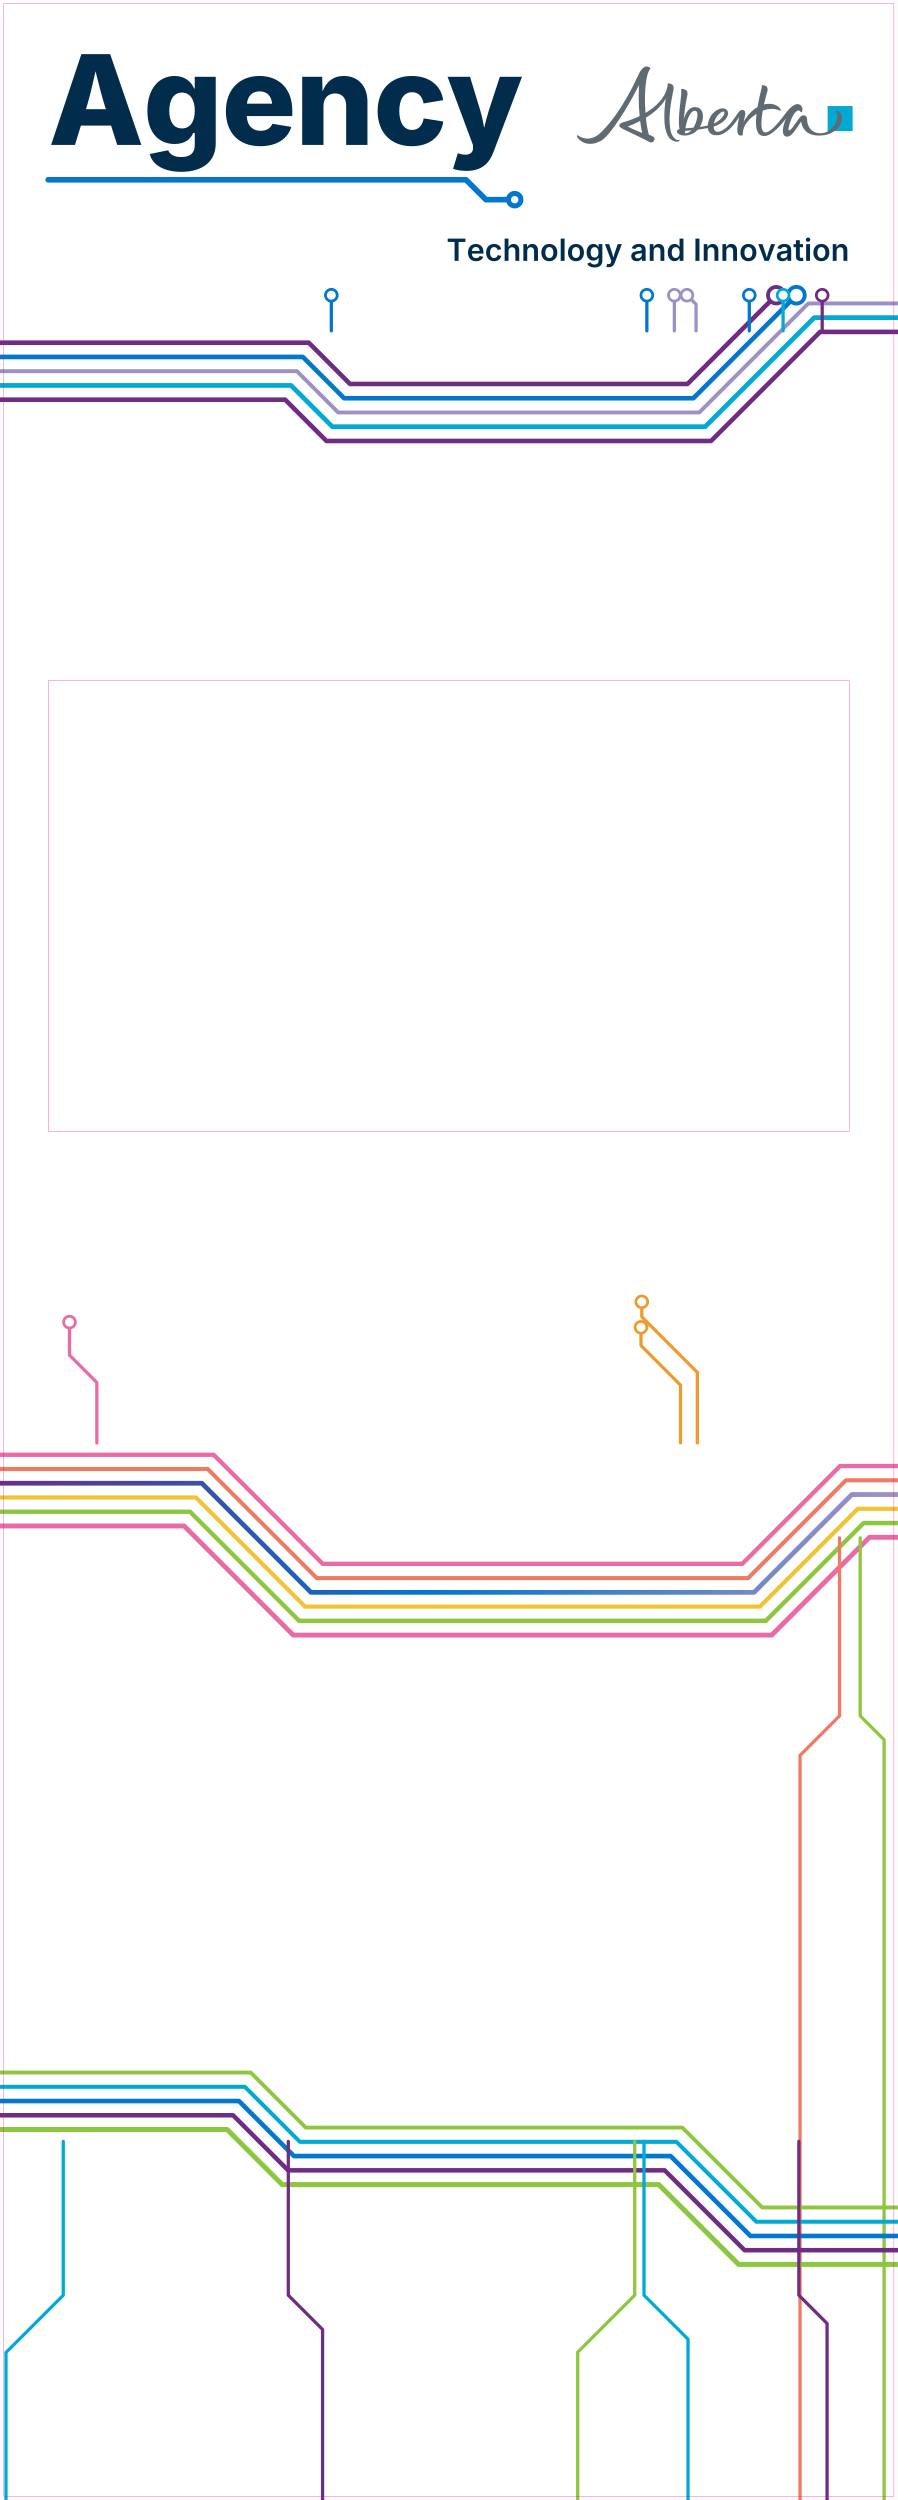
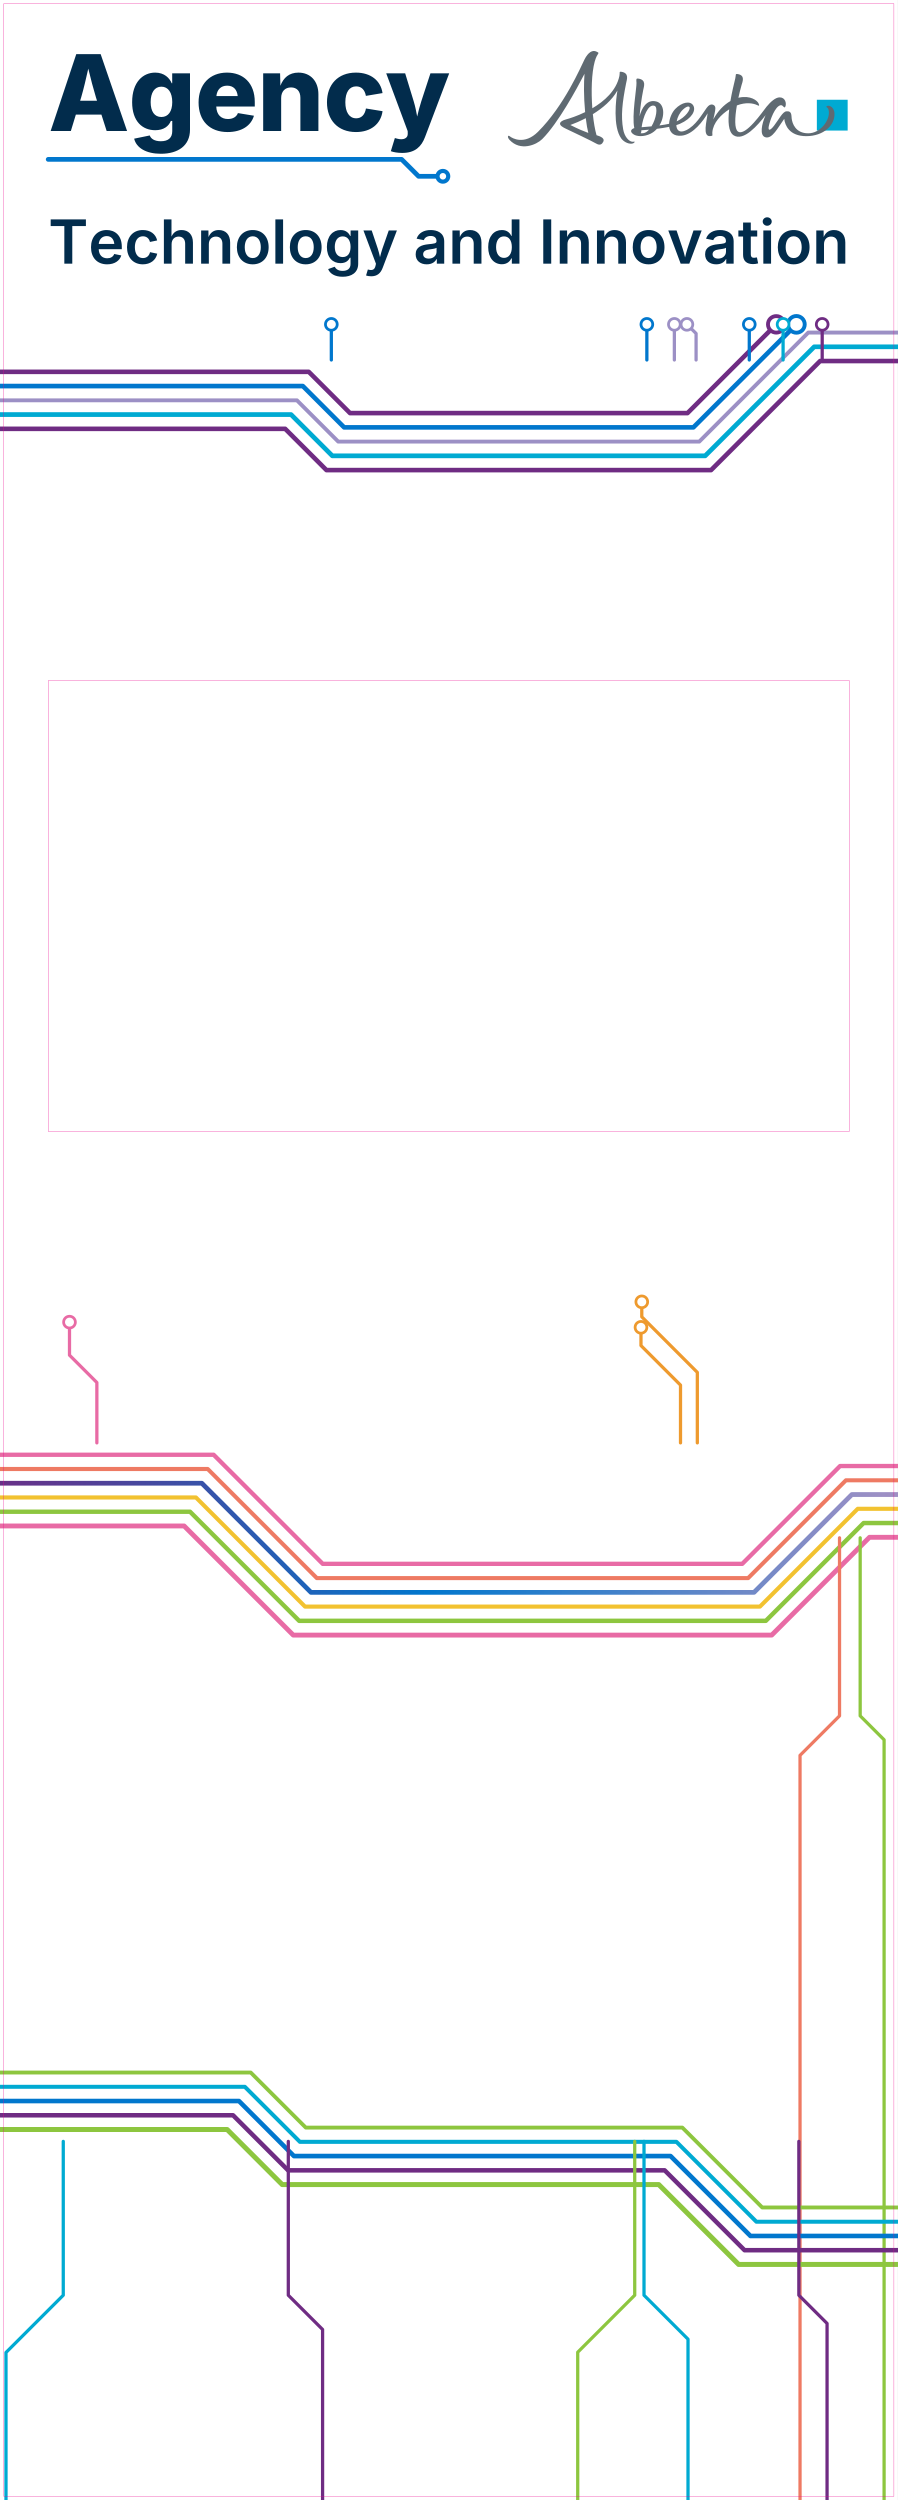
<svg xmlns="http://www.w3.org/2000/svg" width="30.25in" height="84.25in" viewBox="-0.125 -0.125 30.25 84.25">
  <g id="Ground">
    <rect x="-0.125" y="-0.125" width="30.25" height="84.25" fill="#FFFFFF" />
  </g>
  <g id="Art">
    <defs>
      <linearGradient id="gfront-0" gradientUnits="userSpaceOnUse" x1="-1" y1="0" x2="121" y2="0">
        <stop offset="0" stop-color="#6F2C83" />
        <stop offset="0.125" stop-color="#0177CD" />
        <stop offset="0.25" stop-color="#9C90C5" />
        <stop offset="0.375" stop-color="#E86BA5" />
        <stop offset="0.5" stop-color="#EE7A63" />
        <stop offset="0.625" stop-color="#EE9A2E" />
        <stop offset="0.75" stop-color="#F2C230" />
        <stop offset="0.875" stop-color="#8DC63F" />
        <stop offset="1" stop-color="#00AAD2" />
      </linearGradient>
    </defs>
-     <path d="M-1 11.424 L10.28 11.424 L11.671 12.815 L23.043 12.815 L26.034 9.824" stroke="#6F2C83" stroke-width="0.154" stroke-linecap="round" stroke-linejoin="round" fill="none" />
-     <circle cx="26.034" cy="9.824" r="0.278" fill="#FFFFFF" stroke="#6F2C83" stroke-width="0.131" />
-     <path d="M41.611 9.824 L44.567 12.78 L59.911 12.78 L61.584 11.107 L74.88 11.107 L76.683 12.91 L94.709 12.91 L96.15 14.351 L112.845 14.351 L115.458 11.737 L121.5 11.737" stroke="#6F2C83" stroke-width="0.154" stroke-linecap="round" stroke-linejoin="round" fill="none" />
-     <path d="M-1 11.904 L10.081 11.904 L11.472 13.295 L23.242 13.295 L26.713 9.824" stroke="#0177CD" stroke-width="0.156" stroke-linecap="round" stroke-linejoin="round" fill="none" />
-     <circle cx="26.713" cy="9.824" r="0.281" fill="#FFFFFF" stroke="#0177CD" stroke-width="0.132" />
-     <path d="M40.933 9.824 L44.368 13.26 L60.109 13.26 L61.782 11.587 L74.681 11.587 L76.485 13.39 L94.51 13.39 L95.951 14.831 L113.043 14.831 L115.657 12.217 L121.5 12.217" stroke="#0177CD" stroke-width="0.156" stroke-linecap="round" stroke-linejoin="round" fill="none" />
-     <path d="M-1 12.384 L9.882 12.384 L11.273 13.775 L23.44 13.775 L27.115 10.1 L40.53 10.1 L44.17 13.74 L60.308 13.74 L61.981 12.067 L74.483 12.067 L76.286 13.87 L94.311 13.87 L95.752 15.311 L113.242 15.311 L115.855 12.697 L121.5 12.697" stroke="#9C90C5" stroke-width="0.132" stroke-linecap="round" stroke-linejoin="round" fill="none" />
-     <path d="M-1 12.864 L9.684 12.864 L11.075 14.255 L23.639 14.255 L27.314 10.58 L40.331 10.58 L43.971 14.22 L60.507 14.22 L62.18 12.547 L74.284 12.547 L76.087 14.35 L94.113 14.35 L95.553 15.791 L113.441 15.791 L116.054 13.177 L121.5 13.177" stroke="#00AAD2" stroke-width="0.159" stroke-linecap="round" stroke-linejoin="round" fill="none" />
-     <path d="M-1 13.344 L9.485 13.344 L10.876 14.735 L23.838 14.735 L27.513 11.06 L40.133 11.06 L43.772 14.7 L60.706 14.7 L62.378 13.027 L74.085 13.027 L75.889 14.83 L93.914 14.83 L95.355 16.271 L113.639 16.271 L116.253 13.657 L121.5 13.657" stroke="#6F2C83" stroke-width="0.155" stroke-linecap="round" stroke-linejoin="round" fill="none" />
-     <path d="M21.674 11.024 L21.674 9.824" stroke="#0177CD" stroke-width="0.11" stroke-linecap="round" stroke-linejoin="round" fill="none" />
-     <circle cx="21.674" cy="9.824" r="0.198" fill="#FFFFFF" stroke="#0177CD" stroke-width="0.094" />
-     <path d="M22.601 11.024 L22.601 9.824" stroke="#9C90C5" stroke-width="0.11" stroke-linecap="round" stroke-linejoin="round" fill="none" />
-     <circle cx="22.601" cy="9.824" r="0.198" fill="#FFFFFF" stroke="#9C90C5" stroke-width="0.094" />
-     <path d="M85.328 13.744 L85.328 19.744 L87.194 21.609 L87.194 85" stroke="#00AAD2" stroke-width="0.11" stroke-linecap="round" stroke-linejoin="round" fill="none" />
-     <path d="M37.432 11.024 L37.432 10.027 L37.636 9.824" stroke="#6F2C83" stroke-width="0.11" stroke-linecap="round" stroke-linejoin="round" fill="none" />
-     <path d="M106.607 13.744 L106.607 19.744 L105.135 21.215 L105.135 85" stroke="#0177CD" stroke-width="0.11" stroke-linecap="round" stroke-linejoin="round" fill="none" />
-     <path d="M109.963 11.024 L109.963 9.824" stroke="#9C90C5" stroke-width="0.11" stroke-linecap="round" stroke-linejoin="round" fill="none" />
-     <path d="M26.265 11.024 L26.265 9.824" stroke="#00AAD2" stroke-width="0.11" stroke-linecap="round" stroke-linejoin="round" fill="none" />
-     <circle cx="26.265" cy="9.824" r="0.198" fill="#FFFFFF" stroke="#00AAD2" stroke-width="0.094" />
-     <path d="M27.583 11.024 L27.583 9.824" stroke="#6F2C83" stroke-width="0.11" stroke-linecap="round" stroke-linejoin="round" fill="none" />
-     <circle cx="27.583" cy="9.824" r="0.198" fill="#FFFFFF" stroke="#6F2C83" stroke-width="0.094" />
-     <path d="M11.041 11.024 L11.041 9.824" stroke="#0177CD" stroke-width="0.11" stroke-linecap="round" stroke-linejoin="round" fill="none" />
-     <circle cx="11.041" cy="9.824" r="0.198" fill="#FFFFFF" stroke="#0177CD" stroke-width="0.094" />
-     <path d="M23.333 11.024 L23.333 10.132 L23.024 9.824" stroke="#9C90C5" stroke-width="0.11" stroke-linecap="round" stroke-linejoin="round" fill="none" />
-     <circle cx="23.024" cy="9.824" r="0.198" fill="#FFFFFF" stroke="#9C90C5" stroke-width="0.094" />
-     <path d="M116.186 13.744 L116.186 19.744 L117.019 20.577 L117.019 85" stroke="#00AAD2" stroke-width="0.11" stroke-linecap="round" stroke-linejoin="round" fill="none" />
-     <path d="M94.54 11.024 L94.54 9.824" stroke="#6F2C83" stroke-width="0.11" stroke-linecap="round" stroke-linejoin="round" fill="none" />
-     <path d="M25.126 11.024 L25.126 9.824" stroke="#0177CD" stroke-width="0.11" stroke-linecap="round" stroke-linejoin="round" fill="none" />
-     <circle cx="25.126" cy="9.824" r="0.198" fill="#FFFFFF" stroke="#0177CD" stroke-width="0.094" />
+     <path d="M-1 12.406 L10.28 12.406 L11.671 13.797 L23.043 13.797 L26.034 10.806" stroke="#6F2C83" stroke-width="0.154" stroke-linecap="round" stroke-linejoin="round" fill="none" />
+     <circle cx="26.034" cy="10.806" r="0.278" fill="#FFFFFF" stroke="#6F2C83" stroke-width="0.131" />
+     <path d="M41.611 10.806 L44.567 13.761 L59.911 13.761 L61.584 12.088 L74.88 12.088 L76.683 13.892 L94.709 13.892 L96.15 15.333 L112.845 15.333 L115.458 12.719 L121.5 12.719" stroke="#6F2C83" stroke-width="0.154" stroke-linecap="round" stroke-linejoin="round" fill="none" />
+     <path d="M-1 12.886 L10.081 12.886 L11.472 14.277 L23.242 14.277 L26.713 10.806" stroke="#0177CD" stroke-width="0.156" stroke-linecap="round" stroke-linejoin="round" fill="none" />
+     <circle cx="26.713" cy="10.806" r="0.281" fill="#FFFFFF" stroke="#0177CD" stroke-width="0.132" />
+     <path d="M40.933 10.806 L44.368 14.241 L60.109 14.241 L61.782 12.568 L74.681 12.568 L76.485 14.372 L94.51 14.372 L95.951 15.813 L113.043 15.813 L115.657 13.199 L121.5 13.199" stroke="#0177CD" stroke-width="0.156" stroke-linecap="round" stroke-linejoin="round" fill="none" />
+     <path d="M-1 13.366 L9.882 13.366 L11.273 14.757 L23.44 14.757 L27.115 11.082 L40.53 11.082 L44.17 14.721 L60.308 14.721 L61.981 13.048 L74.483 13.048 L76.286 14.852 L94.311 14.852 L95.752 16.293 L113.242 16.293 L115.855 13.679 L121.5 13.679" stroke="#9C90C5" stroke-width="0.132" stroke-linecap="round" stroke-linejoin="round" fill="none" />
+     <path d="M-1 13.846 L9.684 13.846 L11.075 15.237 L23.639 15.237 L27.314 11.562 L40.331 11.562 L43.971 15.201 L60.507 15.201 L62.18 13.528 L74.284 13.528 L76.087 15.332 L94.113 15.332 L95.553 16.773 L113.441 16.773 L116.054 14.159 L121.5 14.159" stroke="#00AAD2" stroke-width="0.159" stroke-linecap="round" stroke-linejoin="round" fill="none" />
+     <path d="M-1 14.326 L9.485 14.326 L10.876 15.717 L23.838 15.717 L27.513 12.042 L40.133 12.042 L43.772 15.681 L60.706 15.681 L62.378 14.008 L74.085 14.008 L75.889 15.812 L93.914 15.812 L95.355 17.253 L113.639 17.253 L116.253 14.639 L121.5 14.639" stroke="#6F2C83" stroke-width="0.155" stroke-linecap="round" stroke-linejoin="round" fill="none" />
+     <path d="M21.674 12.006 L21.674 10.806" stroke="#0177CD" stroke-width="0.11" stroke-linecap="round" stroke-linejoin="round" fill="none" />
+     <circle cx="21.674" cy="10.806" r="0.198" fill="#FFFFFF" stroke="#0177CD" stroke-width="0.094" />
+     <path d="M22.601 12.006 L22.601 10.806" stroke="#9C90C5" stroke-width="0.11" stroke-linecap="round" stroke-linejoin="round" fill="none" />
+     <circle cx="22.601" cy="10.806" r="0.198" fill="#FFFFFF" stroke="#9C90C5" stroke-width="0.094" />
+     <path d="M85.328 14.726 L85.328 20.726 L87.194 22.591 L87.194 85" stroke="#00AAD2" stroke-width="0.11" stroke-linecap="round" stroke-linejoin="round" fill="none" />
+     <path d="M37.432 12.006 L37.432 11.009 L37.636 10.806" stroke="#6F2C83" stroke-width="0.11" stroke-linecap="round" stroke-linejoin="round" fill="none" />
+     <path d="M106.607 14.726 L106.607 20.726 L105.135 22.197 L105.135 85" stroke="#0177CD" stroke-width="0.11" stroke-linecap="round" stroke-linejoin="round" fill="none" />
+     <path d="M109.963 12.006 L109.963 10.806" stroke="#9C90C5" stroke-width="0.11" stroke-linecap="round" stroke-linejoin="round" fill="none" />
+     <path d="M26.265 12.006 L26.265 10.806" stroke="#00AAD2" stroke-width="0.11" stroke-linecap="round" stroke-linejoin="round" fill="none" />
+     <circle cx="26.265" cy="10.806" r="0.198" fill="#FFFFFF" stroke="#00AAD2" stroke-width="0.094" />
+     <path d="M27.583 12.006 L27.583 10.806" stroke="#6F2C83" stroke-width="0.11" stroke-linecap="round" stroke-linejoin="round" fill="none" />
+     <circle cx="27.583" cy="10.806" r="0.198" fill="#FFFFFF" stroke="#6F2C83" stroke-width="0.094" />
+     <path d="M11.041 12.006 L11.041 10.806" stroke="#0177CD" stroke-width="0.11" stroke-linecap="round" stroke-linejoin="round" fill="none" />
+     <circle cx="11.041" cy="10.806" r="0.198" fill="#FFFFFF" stroke="#0177CD" stroke-width="0.094" />
+     <path d="M23.333 12.006 L23.333 11.114 L23.024 10.806" stroke="#9C90C5" stroke-width="0.11" stroke-linecap="round" stroke-linejoin="round" fill="none" />
+     <circle cx="23.024" cy="10.806" r="0.198" fill="#FFFFFF" stroke="#9C90C5" stroke-width="0.094" />
+     <path d="M116.186 14.726 L116.186 20.726 L117.019 21.559 L117.019 85" stroke="#00AAD2" stroke-width="0.11" stroke-linecap="round" stroke-linejoin="round" fill="none" />
+     <path d="M94.54 12.006 L94.54 10.806" stroke="#6F2C83" stroke-width="0.11" stroke-linecap="round" stroke-linejoin="round" fill="none" />
+     <path d="M25.126 12.006 L25.126 10.806" stroke="#0177CD" stroke-width="0.11" stroke-linecap="round" stroke-linejoin="round" fill="none" />
+     <circle cx="25.126" cy="10.806" r="0.198" fill="#FFFFFF" stroke="#0177CD" stroke-width="0.094" />
    <path d="M-1 48.9 L7.074 48.9 L10.751 52.577 L24.888 52.577 L28.184 49.281 L38.622 49.281 L41.083 51.741 L59.201 51.741 L60.873 50.069 L71.744 50.069 L73.596 51.922 L87.433 51.922 L90.077 49.277 L104.525 49.277 L107.353 52.105 L121.5 52.105" stroke="#E86BA5" stroke-width="0.146" stroke-linecap="round" stroke-linejoin="round" fill="none" />
    <path d="M-1 49.38 L6.875 49.38 L10.552 53.057 L25.087 53.057 L28.383 49.761 L38.424 49.761 L40.884 52.221 L59.4 52.221 L61.072 50.549 L71.545 50.549 L73.397 52.402 L87.632 52.402 L90.276 49.757 L104.327 49.757 L107.154 52.585 L121.5 52.585" stroke="#EE7A63" stroke-width="0.138" stroke-linecap="round" stroke-linejoin="round" fill="none" />
    <path d="M-1 49.86 L6.676 49.86 L10.353 53.537 L25.286 53.537 L28.582 50.241 L38.225 50.241 L40.685 52.701 L59.599 52.701 L61.271 51.029 L71.346 51.029 L73.199 52.882 L87.83 52.882 L90.475 50.237 L104.128 50.237 L106.956 53.065 L121.5 53.065" stroke="url(#gfront-0)" stroke-width="0.16" stroke-linecap="round" stroke-linejoin="round" fill="none" />
    <path d="M-1 50.34 L6.478 50.34 L10.154 54.017 L25.485 54.017 L28.781 50.721 L38.026 50.721 L40.486 53.181 L59.798 53.181 L61.47 51.509 L71.147 51.509 L73 53.362 L88.029 53.362 L90.673 50.717 L103.929 50.717 L106.757 53.545 L121.5 53.545" stroke="#F2C230" stroke-width="0.139" stroke-linecap="round" stroke-linejoin="round" fill="none" />
    <path d="M-1 50.82 L6.279 50.82 L9.956 54.497 L25.683 54.497 L28.979 51.201 L37.827 51.201 L40.288 53.661 L59.996 53.661 L61.668 51.989 L70.949 51.989 L72.801 53.842 L88.228 53.842 L90.872 51.197 L103.73 51.197 L106.558 54.025 L121.5 54.025" stroke="#8DC63F" stroke-width="0.149" stroke-linecap="round" stroke-linejoin="round" fill="none" />
    <path d="M-1 51.3 L6.08 51.3 L9.757 54.977 L25.882 54.977 L29.178 51.681 L37.629 51.681 L40.089 54.141 L60.195 54.141 L61.867 52.469 L70.75 52.469 L72.602 54.322 L88.427 54.322 L91.071 51.677 L103.532 51.677 L106.359 54.505 L121.5 54.505" stroke="#E86BA5" stroke-width="0.164" stroke-linecap="round" stroke-linejoin="round" fill="none" />
    <path d="M56.071 51.7 L56.071 57.7 L57.814 59.443 L57.814 85" stroke="#EE7A63" stroke-width="0.11" stroke-linecap="round" stroke-linejoin="round" fill="none" />
    <path d="M115.25 48.5 L115.25 46.52 L116.753 45.016 L116.753 44.54" stroke="#EE9A2E" stroke-width="0.11" stroke-linecap="round" stroke-linejoin="round" fill="none" />
    <path d="M72.998 48.5 L72.998 47.212 L74.541 45.67 L74.541 45.924" stroke="#F2C230" stroke-width="0.11" stroke-linecap="round" stroke-linejoin="round" fill="none" />
    <path d="M28.863 51.7 L28.863 57.7 L29.669 58.506 L29.669 85" stroke="#8DC63F" stroke-width="0.11" stroke-linecap="round" stroke-linejoin="round" fill="none" />
    <path d="M94.871 48.5 L94.871 46.458 L95.841 45.487 L95.841 44.416" stroke="#E86BA5" stroke-width="0.11" stroke-linecap="round" stroke-linejoin="round" fill="none" />
    <path d="M66.455 48.5 L66.455 46.254 L67.467 45.241 L67.467 44.008" stroke="#EE7A63" stroke-width="0.11" stroke-linecap="round" stroke-linejoin="round" fill="none" />
    <path d="M23.375 48.5 L23.375 46.124 L21.503 44.252 L21.503 43.747" stroke="#EE9A2E" stroke-width="0.11" stroke-linecap="round" stroke-linejoin="round" fill="none" />
    <circle cx="21.503" cy="43.747" r="0.198" fill="#FFFFFF" stroke="#EE9A2E" stroke-width="0.094" />
    <path d="M75.524 48.5 L75.524 46.051 L77.427 44.147 L77.427 43.602" stroke="#F2C230" stroke-width="0.11" stroke-linecap="round" stroke-linejoin="round" fill="none" />
    <path d="M31.999 48.5 L31.999 46.71 L33.021 45.688 L33.021 44.92" stroke="#8DC63F" stroke-width="0.11" stroke-linecap="round" stroke-linejoin="round" fill="none" />
    <path d="M3.139 48.5 L3.139 46.466 L2.217 45.544 L2.217 44.431" stroke="#E86BA5" stroke-width="0.11" stroke-linecap="round" stroke-linejoin="round" fill="none" />
    <circle cx="2.217" cy="44.431" r="0.198" fill="#FFFFFF" stroke="#E86BA5" stroke-width="0.094" />
    <path d="M28.167 51.7 L28.167 57.7 L26.836 59.031 L26.836 85" stroke="#EE7A63" stroke-width="0.11" stroke-linecap="round" stroke-linejoin="round" fill="none" />
    <path d="M22.808 48.5 L22.808 46.553 L21.476 45.221 L21.476 44.606" stroke="#EE9A2E" stroke-width="0.11" stroke-linecap="round" stroke-linejoin="round" fill="none" />
    <circle cx="21.476" cy="44.606" r="0.198" fill="#FFFFFF" stroke="#EE9A2E" stroke-width="0.094" />
    <path d="M78.02 51.7 L78.02 57.7 L79.857 59.537 L79.857 85" stroke="#F2C230" stroke-width="0.11" stroke-linecap="round" stroke-linejoin="round" fill="none" />
    <path d="M-1 69.72 L8.325 69.72 L10.18 71.575 L22.87 71.575 L25.562 74.267 L37.869 74.267 L40.687 71.448 L48.626 71.448 L52.166 67.908 L64.856 67.908 L67.064 65.7 L74.965 65.7 L77.369 68.103 L90.188 68.103 L93.3 71.216 L105.284 71.216 L108.814 67.685 L121.5 67.685" stroke="#8DC63F" stroke-width="0.13" stroke-linecap="round" stroke-linejoin="round" fill="none" />
    <path d="M-1 70.2 L8.126 70.2 L9.981 72.055 L22.671 72.055 L25.364 74.747 L38.067 74.747 L40.886 71.928 L48.824 71.928 L52.365 68.388 L65.055 68.388 L67.263 66.18 L74.767 66.18 L77.17 68.583 L89.989 68.583 L93.101 71.696 L105.482 71.696 L109.013 68.165 L121.5 68.165" stroke="#00AAD2" stroke-width="0.136" stroke-linecap="round" stroke-linejoin="round" fill="none" />
    <path d="M-1 70.68 L7.928 70.68 L9.782 72.535 L22.473 72.535 L25.165 75.227 L38.266 75.227 L41.085 72.408 L49.023 72.408 L52.564 68.868 L65.254 68.868 L67.461 66.66 L74.568 66.66 L76.971 69.063 L89.79 69.063 L92.902 72.176 L105.681 72.176 L109.212 68.645 L121.5 68.645" stroke="#0177CD" stroke-width="0.156" stroke-linecap="round" stroke-linejoin="round" fill="none" />
    <path d="M-1 71.16 L7.729 71.16 L9.584 73.015 L22.274 73.015 L24.966 75.707 L38.465 75.707 L41.283 72.888 L49.222 72.888 L52.763 69.348 L65.452 69.348 L67.66 67.14 L74.369 67.14 L76.773 69.543 L89.591 69.543 L92.704 72.656 L105.88 72.656 L109.41 69.125 L121.5 69.125" stroke="#6F2C83" stroke-width="0.152" stroke-linecap="round" stroke-linejoin="round" fill="none" />
    <path d="M-1 71.64 L7.53 71.64 L9.385 73.495 L22.075 73.495 L24.767 76.187 L38.664 76.187 L41.482 73.368 L49.42 73.368 L52.961 69.828 L65.651 69.828 L67.859 67.62 L74.171 67.62 L76.574 70.023 L89.393 70.023 L92.505 73.136 L106.079 73.136 L109.609 69.605 L121.5 69.605" stroke="#8DC63F" stroke-width="0.169" stroke-linecap="round" stroke-linejoin="round" fill="none" />
    <path d="M2.007 72.04 L2.007 77.224 L0.077 79.154 L0.077 85" stroke="#00AAD2" stroke-width="0.11" stroke-linecap="round" stroke-linejoin="round" fill="none" />
    <path d="M52.084 72.04 L52.084 77.224 L53.701 78.84 L53.701 85" stroke="#0177CD" stroke-width="0.11" stroke-linecap="round" stroke-linejoin="round" fill="none" />
    <path d="M31.305 72.04 L31.305 77.224 L33.062 78.98 L33.062 85" stroke="#6F2C83" stroke-width="0.11" stroke-linecap="round" stroke-linejoin="round" fill="none" />
    <path d="M21.265 72.04 L21.265 77.224 L19.344 79.145 L19.344 85" stroke="#8DC63F" stroke-width="0.11" stroke-linecap="round" stroke-linejoin="round" fill="none" />
    <path d="M42.72 72.04 L42.72 77.224 L43.948 78.452 L43.948 85" stroke="#00AAD2" stroke-width="0.11" stroke-linecap="round" stroke-linejoin="round" fill="none" />
    <path d="M107.952 72.04 L107.952 77.224 L106.739 78.437 L106.739 85" stroke="#0177CD" stroke-width="0.11" stroke-linecap="round" stroke-linejoin="round" fill="none" />
    <path d="M26.796 72.04 L26.796 77.224 L27.747 78.175 L27.747 85" stroke="#6F2C83" stroke-width="0.11" stroke-linecap="round" stroke-linejoin="round" fill="none" />
    <path d="M58.094 72.04 L58.094 77.224 L56.824 78.494 L56.824 85" stroke="#8DC63F" stroke-width="0.11" stroke-linecap="round" stroke-linejoin="round" fill="none" />
    <path d="M64.247 72.04 L64.247 77.224 L65.414 78.391 L65.414 85" stroke="#00AAD2" stroke-width="0.11" stroke-linecap="round" stroke-linejoin="round" fill="none" />
    <path d="M70.615 72.04 L70.615 77.224 L69.378 78.461 L69.378 85" stroke="#0177CD" stroke-width="0.11" stroke-linecap="round" stroke-linejoin="round" fill="none" />
    <path d="M9.591 72.04 L9.591 77.224 L10.746 78.379 L10.746 85" stroke="#6F2C83" stroke-width="0.11" stroke-linecap="round" stroke-linejoin="round" fill="none" />
    <path d="M70.093 72.04 L70.093 77.224 L71.013 78.144 L71.013 85" stroke="#8DC63F" stroke-width="0.11" stroke-linecap="round" stroke-linejoin="round" fill="none" />
    <path d="M21.578 72.04 L21.578 77.224 L23.061 78.706 L23.061 85" stroke="#00AAD2" stroke-width="0.11" stroke-linecap="round" stroke-linejoin="round" fill="none" />
  </g>
  <g id="Brand">
-     <path fill="#022C4C" transform="translate(1.5 4.759)" d="M0.097 0H0.901L1.101 -0.651H2.119L2.326 0H3.139L2.088 -3.059H1.117ZM1.271 -1.205 1.312 -1.337C1.413 -1.684 1.503 -2.07 1.595 -2.482C1.694 -2.072 1.794 -1.686 1.901 -1.337L1.942 -1.205ZM4.487 0.907C5.173 0.907 5.645 0.583 5.645 -0.051V-2.296H4.937V-1.901H4.917C4.83 -2.109 4.623 -2.324 4.26 -2.324C3.777 -2.324 3.342 -1.951 3.342 -1.148C3.342 -0.374 3.759 -0.031 4.261 -0.031C4.602 -0.031 4.8 -0.193 4.884 -0.4H4.939V0.006C4.939 0.279 4.775 0.409 4.483 0.409C4.227 0.409 4.085 0.304 4.044 0.179L3.422 0.306C3.506 0.665 3.888 0.907 4.487 0.907ZM4.506 -0.556C4.231 -0.556 4.079 -0.78 4.079 -1.15C4.079 -1.519 4.231 -1.764 4.506 -1.764C4.781 -1.764 4.939 -1.526 4.939 -1.15C4.939 -0.778 4.781 -0.556 4.506 -0.556ZM7.145 0.043C7.702 0.043 8.078 -0.209 8.193 -0.608L7.554 -0.713C7.496 -0.558 7.351 -0.476 7.158 -0.476C6.887 -0.476 6.704 -0.641 6.692 -0.973H8.225V-1.154C8.225 -1.912 7.763 -2.324 7.119 -2.324C6.429 -2.324 5.987 -1.848 5.987 -1.139C5.987 -0.405 6.425 0.043 7.145 0.043ZM6.696 -1.39C6.722 -1.643 6.872 -1.805 7.125 -1.805C7.375 -1.805 7.517 -1.651 7.546 -1.39ZM9.276 -1.31C9.276 -1.577 9.434 -1.735 9.668 -1.735C9.902 -1.735 10.041 -1.581 10.041 -1.322V0H10.758V-1.462C10.758 -1.981 10.444 -2.324 9.963 -2.324C9.592 -2.324 9.366 -2.119 9.245 -1.801L9.232 -2.296H8.559V0H9.276ZM12.254 0.043C12.845 0.043 13.242 -0.275 13.313 -0.788L12.652 -0.895C12.609 -0.647 12.473 -0.505 12.262 -0.505C11.987 -0.505 11.831 -0.749 11.831 -1.144C11.831 -1.54 11.987 -1.776 12.262 -1.776C12.473 -1.776 12.605 -1.639 12.65 -1.398L13.311 -1.509C13.239 -2.008 12.839 -2.324 12.254 -2.324C11.535 -2.324 11.1 -1.848 11.1 -1.139C11.1 -0.433 11.535 0.043 12.254 0.043ZM13.643 0.805C13.75 0.846 13.922 0.875 14.099 0.875C14.614 0.875 14.865 0.614 15.004 0.242L15.967 -2.296H15.22L14.852 -1.172C14.791 -0.977 14.739 -0.782 14.692 -0.575C14.653 -0.782 14.616 -0.975 14.557 -1.172L14.214 -2.296H13.458L14.314 0.004L14.316 0.101C14.327 0.287 14.152 0.376 13.893 0.306L13.803 0.281Z" />
-     <g transform="translate(1.5 5.684)">
+     <path fill="#022C4C" transform="translate(1.5 4.289)" d="M0.082 0H0.763L0.931 -0.551H1.793L1.969 0H2.657L1.767 -2.589H0.945ZM1.076 -1.02 1.11 -1.131C1.196 -1.425 1.272 -1.752 1.35 -2.101C1.434 -1.753 1.519 -1.427 1.609 -1.131L1.644 -1.02ZM3.798 0.768C4.378 0.768 4.778 0.493 4.778 -0.043V-1.943H4.178V-1.609H4.161C4.088 -1.785 3.912 -1.967 3.605 -1.967C3.196 -1.967 2.828 -1.651 2.828 -0.971C2.828 -0.316 3.181 -0.026 3.607 -0.026C3.895 -0.026 4.062 -0.163 4.133 -0.339H4.18V0.005C4.18 0.236 4.041 0.346 3.794 0.346C3.577 0.346 3.457 0.257 3.422 0.151L2.896 0.259C2.967 0.563 3.29 0.768 3.798 0.768ZM3.813 -0.471C3.58 -0.471 3.452 -0.66 3.452 -0.973C3.452 -1.286 3.58 -1.493 3.813 -1.493C4.046 -1.493 4.18 -1.291 4.18 -0.973C4.18 -0.659 4.046 -0.471 3.813 -0.471ZM6.047 0.036C6.518 0.036 6.836 -0.177 6.933 -0.514L6.393 -0.603C6.344 -0.473 6.221 -0.403 6.058 -0.403C5.828 -0.403 5.674 -0.542 5.663 -0.824H6.961V-0.977C6.961 -1.618 6.57 -1.967 6.025 -1.967C5.441 -1.967 5.067 -1.564 5.067 -0.964C5.067 -0.342 5.437 0.036 6.047 0.036ZM5.667 -1.176C5.689 -1.39 5.816 -1.527 6.03 -1.527C6.242 -1.527 6.362 -1.397 6.386 -1.176ZM7.85 -1.109C7.85 -1.335 7.984 -1.468 8.182 -1.468C8.38 -1.468 8.498 -1.338 8.498 -1.119V0H9.105V-1.237C9.105 -1.677 8.839 -1.967 8.432 -1.967C8.118 -1.967 7.927 -1.793 7.824 -1.524L7.814 -1.943H7.244V0H7.85ZM10.371 0.036C10.871 0.036 11.207 -0.233 11.267 -0.667L10.708 -0.758C10.671 -0.547 10.557 -0.427 10.378 -0.427C10.145 -0.427 10.013 -0.634 10.013 -0.968C10.013 -1.303 10.145 -1.503 10.378 -1.503C10.557 -1.503 10.668 -1.387 10.706 -1.183L11.266 -1.277C11.205 -1.7 10.866 -1.967 10.371 -1.967C9.762 -1.967 9.394 -1.564 9.394 -0.964C9.394 -0.367 9.762 0.036 10.371 0.036ZM11.546 0.681C11.637 0.716 11.783 0.74 11.932 0.74C12.368 0.74 12.58 0.52 12.698 0.205L13.513 -1.943H12.881L12.57 -0.992C12.518 -0.827 12.474 -0.662 12.434 -0.487C12.401 -0.662 12.37 -0.825 12.319 -0.992L12.029 -1.943H11.39L12.114 0.004L12.116 0.085C12.125 0.243 11.977 0.318 11.758 0.259L11.682 0.238Z" />
+     <g transform="translate(1.5 5.036)">
      <g class="agency-underline" fill="none" stroke="#0177CD" stroke-linecap="round" stroke-linejoin="round">
-         <path d="M0 0.25 H14.08 L14.75 0.92 H15.42" stroke-width="0.19" />
-         <circle cx="15.72" cy="0.92" r="0.21" stroke-width="0.17" fill="none" />
+         <path d="M0 0.21 H11.91 L12.48 0.78 H13.05" stroke-width="0.16" />
+         <circle cx="13.3" cy="0.78" r="0.18" stroke-width="0.14" fill="none" />
      </g>
    </g>
-     <g transform="translate(19.32 2.115) scale(0.043)">
+     <g transform="translate(16.993 1.593) scale(0.053)">
      <rect class="logo" fill="#00aad2" x="196.411" y="31.014" width="19.59" height="19.592" />
      <path class="logo" fill="#5f6a72" d="M91.271,47.934c-1.972,0.198-4.068,0.382-6.278,0.548c0.833-6.288,4.105-15.027,8.177-13.62C95.521,35.676,94.284,43.033,91.271,47.934 M86.106,52.264c-0.714,0.111-1.304,0.101-1.773,0.014c0.28-0.241,0.455-0.594,0.455-1.014c0-0.266,0.009-0.544,0.024-0.832c1.104-0.052,2.831-0.177,4.888-0.376C88.623,51.241,87.409,52.067,86.106,52.264 M111.223,37.314c2.598-2.413,3.89-2.237,4.231-1.589c0.736,1.403-2.325,6.345-8.184,9.047C107.774,42.114,109.176,39.216,111.223,37.314 M207.625,39.712c-0.251-4.887-4.579-5.683-5.176-4.293c-0.208,0.487,1.626,0.313,1.633,3.764c0.005,5.71-5.787,13.165-13.167,13.165c-8.04,0-10.114-6.254-10.502-9.348c-0.256-2.058,0.187-5.029-3.368-4.636c-2.486,0.28-4.733,5.12-7.885,9.196c-2.704,3.499-3.918,3.166-3.286,0.163c0.783-3.763,3.925-12.594,7.517-13.237c1.661-0.297,2.257,2.625,3.02,0.796c0.768-1.832,0.063-5.783-3.655-5.783c-2.605,0-5.73,2.762-8.292,5.905c-2.233,2.744-13.522,19.357-18.257,15.77c-2.215-1.676-2.035-8.506-0.643-16.553c5.618-2.167,10.292-1.456,12.936-0.188c1.305,0.626,1.485,0.532,0.929-0.903c-0.825-2.108-5.345-5.405-12.405-3.888c-0.17,0.033-0.336,0.079-0.505,0.119c0.569-2.613,1.231-5.268,1.954-7.849c0.661-2.364,2.6-6.454-2.462-7.242c-1.613-0.252-0.927,0.53-1.459,2.71c-0.978,4.015-2.214,9.227-3.109,14.458c-4.161,2.396-8.035,6.399-10.874,11.667c0.492-2.429,1.254-5.116,1.308-6.93c0.054-1.911-1.255-2.332-1.763-2.482c-1.111-0.314-2.453,0.236-3.776,2.106c-3.104,4.37-7.035,11.284-13.001,14.184c-4.28,2.081-6.157-0.015-6.262-3.238c0.845-0.259,1.601-0.525,2.24-0.813c7.756-3.437,10.419-8.621,8.448-11.774c-1.87-3-7.217-2.086-11.439,2.361c-2.081,2.193-3.684,5.956-3.871,9.387c-1.79,0.387-3.848,0.731-6.146,1.041c3.644-5.911,3.329-13.9-2.001-15.247c-6.182-1.561-9.309,4.44-10.633,9.436c0.408-4.996,1.206-11.077,2.335-16.725c0.472-2.361,2.087-6.455-3.041-7.24c-1.629-0.252-1.377,0.505-1.241,2.71c0.18,2.958-3.096,20.875-1.384,28.744c-2.206,0.714-3.101,2.375-0.264,4.127c1.955,1.203,6.258,1.603,10.605-0.537c1.559-0.771,2.909-1.854,4.034-3.125c2.59-0.326,5.314-0.744,7.796-1.241c0.425,3.45,2.677,6.095,7.905,5.606c7.433-0.691,14.035-9.826,16.528-14.226c-0.45,4.716-3.519,15.019,1.716,14.49c2.051-0.208,1.158-0.536,1.285-2.306c0.454-6.208,5.62-11.47,10.73-14.694c-0.887,7.602-0.579,14.391,2.868,16.546c6.341,3.963,15.326-6.477,20.27-12.862c-2.516,5.671-3.945,12.936-0.164,14.047c4.435,1.293,7.932-6.063,12.022-11.693c0.475,4.042,3.168,11.003,14.033,11.003C200.729,54.163,208.007,47.148,207.625,39.712 M51.101,52.114c-2.665-0.965-6.464-2.513-11.424-5.046c2.717-0.991,6.169-2.443,9.806-4.345C49.973,46.873,50.505,49.892,51.101,52.114M80.545,57.718c-0.125-0.258-0.849,0.105-1.587-0.003c-2.101-0.31-4.863-3.18-5.699-7.896c-1.504-8.489-0.612-16.865,1.88-29.348c0.47-2.361,2.084-6.451-3.041-7.243c-1.63-0.251-0.786,0.554-1.243,2.71c-1.971,9.297-9.574,15.999-17.207,20.493c-0.799-10.645-0.474-22.465,1.53-29.714c1.691-6.115,3.703-4.992,1.209-6.277c-2.624-1.352-5.445,0.435-7.726,4.989c-2.28,4.552-12.795,29.289-29.584,45.984c-8.592,8.545-16.363,4.146-17.919,2.831c-1.266-1.069-1.734,0.582-0.163,2.271c6.949,7.494,17.1,3.194,20.795-0.5c10.215-10.21,22.092-32.19,26.897-41.517c-0.443,5.251-0.593,14.058,0.385,24.379c-5.199,2.533-9.86,4.021-12.059,4.601c-2.381,0.624-3.854,1.593-3.898,2.697c-0.047,1.208,1.552,2.227,3.863,3.325c4.116,1.954,16.167,7.647,19.136,9.374c2.543,1.476,3.784,0.325,4.537-1.268c0.983-2.076-1.716-3.276-4.328-4.057c-1.006-3.495-1.81-8.196-2.345-13.377c6.126-3.772,12.158-8.793,15.635-15.068c-0.876,5.245-3.124,23.08,2.507,30.621c1.241,1.662,3.981,3.479,6.656,3.209C80.036,58.805,80.671,57.977,80.545,57.718" />
    </g>
-     <path fill="#022C4C" transform="translate(14.921 8.666)" d="M0.042 -0.637H0.273V0H0.408V-0.637H0.639V-0.75H0.042ZM0.999 0.012C1.124 0.012 1.212 -0.048 1.239 -0.139L1.119 -0.164C1.101 -0.116 1.058 -0.091 1 -0.091C0.916 -0.091 0.859 -0.144 0.856 -0.245H1.247V-0.286C1.247 -0.483 1.128 -0.57 0.99 -0.57C0.829 -0.57 0.725 -0.451 0.725 -0.278C0.725 -0.102 0.829 0.012 0.999 0.012ZM0.856 -0.334C0.862 -0.409 0.911 -0.467 0.991 -0.467C1.069 -0.467 1.113 -0.414 1.12 -0.334ZM1.604 0.012C1.73 0.012 1.824 -0.057 1.848 -0.169L1.726 -0.195C1.712 -0.134 1.669 -0.095 1.605 -0.095C1.514 -0.095 1.468 -0.175 1.468 -0.279C1.468 -0.384 1.514 -0.464 1.605 -0.464C1.668 -0.464 1.71 -0.426 1.724 -0.367L1.846 -0.393C1.822 -0.503 1.729 -0.57 1.604 -0.57C1.44 -0.57 1.335 -0.454 1.335 -0.278C1.335 -0.105 1.44 0.012 1.604 0.012ZM2.091 -0.33C2.091 -0.411 2.141 -0.459 2.211 -0.459C2.28 -0.459 2.321 -0.413 2.321 -0.338V0H2.453V-0.358C2.453 -0.493 2.376 -0.57 2.26 -0.57C2.18 -0.57 2.123 -0.533 2.089 -0.459V-0.75H1.96V0H2.091ZM2.722 -0.33C2.722 -0.411 2.773 -0.459 2.843 -0.459C2.911 -0.459 2.952 -0.413 2.952 -0.338V0H3.083V-0.358C3.083 -0.493 3.007 -0.57 2.891 -0.57C2.808 -0.57 2.75 -0.53 2.717 -0.451L2.715 -0.563H2.591V0H2.722ZM3.466 0.012C3.63 0.012 3.736 -0.105 3.736 -0.278C3.736 -0.454 3.63 -0.57 3.466 -0.57C3.302 -0.57 3.197 -0.454 3.197 -0.278C3.197 -0.105 3.302 0.012 3.466 0.012ZM3.466 -0.095C3.375 -0.095 3.331 -0.176 3.331 -0.279C3.331 -0.383 3.375 -0.464 3.466 -0.464C3.558 -0.464 3.603 -0.383 3.603 -0.279C3.603 -0.176 3.558 -0.095 3.466 -0.095ZM3.981 -0.75H3.85V0H3.981ZM4.364 0.012C4.528 0.012 4.633 -0.105 4.633 -0.278C4.633 -0.454 4.528 -0.57 4.364 -0.57C4.2 -0.57 4.095 -0.454 4.095 -0.278C4.095 -0.105 4.2 0.012 4.364 0.012ZM4.364 -0.095C4.273 -0.095 4.228 -0.176 4.228 -0.279C4.228 -0.383 4.273 -0.464 4.364 -0.464C4.455 -0.464 4.5 -0.383 4.5 -0.279C4.5 -0.176 4.455 -0.095 4.364 -0.095ZM4.99 0.223C5.142 0.223 5.253 0.152 5.253 0.002V-0.563H5.125V-0.47H5.118C5.098 -0.509 5.055 -0.57 4.955 -0.57C4.825 -0.57 4.723 -0.468 4.723 -0.283C4.723 -0.1 4.825 -0.009 4.954 -0.009C5.051 -0.009 5.093 -0.06 5.113 -0.101H5.124V0.005C5.124 0.086 5.071 0.123 4.989 0.123C4.907 0.123 4.873 0.084 4.855 0.052L4.744 0.092C4.773 0.167 4.855 0.223 4.99 0.223ZM4.991 -0.112C4.904 -0.112 4.857 -0.18 4.857 -0.284C4.857 -0.386 4.902 -0.462 4.991 -0.462C5.078 -0.462 5.124 -0.391 5.124 -0.284C5.124 -0.176 5.077 -0.112 4.991 -0.112ZM5.387 0.201C5.404 0.208 5.437 0.214 5.474 0.214C5.576 0.214 5.634 0.163 5.668 0.072L5.91 -0.563H5.771L5.665 -0.257C5.649 -0.208 5.636 -0.16 5.623 -0.11C5.612 -0.16 5.601 -0.208 5.585 -0.257L5.482 -0.563H5.342L5.555 0.002L5.547 0.038C5.533 0.102 5.492 0.118 5.433 0.103L5.417 0.099ZM6.416 0.012C6.503 0.012 6.557 -0.029 6.581 -0.077H6.586V0H6.712V-0.376C6.712 -0.526 6.588 -0.57 6.482 -0.57C6.369 -0.57 6.277 -0.522 6.244 -0.423L6.365 -0.398C6.378 -0.435 6.417 -0.469 6.483 -0.469C6.546 -0.469 6.581 -0.437 6.581 -0.382V-0.38C6.581 -0.341 6.539 -0.339 6.442 -0.329C6.333 -0.317 6.227 -0.285 6.227 -0.158C6.227 -0.047 6.308 0.012 6.416 0.012ZM6.449 -0.086C6.394 -0.086 6.354 -0.111 6.354 -0.16C6.354 -0.211 6.399 -0.233 6.457 -0.241C6.491 -0.245 6.564 -0.254 6.582 -0.268V-0.202C6.582 -0.139 6.53 -0.086 6.449 -0.086ZM6.981 -0.33C6.981 -0.411 7.032 -0.459 7.102 -0.459C7.17 -0.459 7.212 -0.413 7.212 -0.338V0H7.342V-0.358C7.342 -0.493 7.266 -0.57 7.15 -0.57C7.067 -0.57 7.009 -0.53 6.976 -0.451L6.974 -0.563H6.851V0H6.981ZM7.689 0.01C7.786 0.01 7.829 -0.048 7.85 -0.089H7.858V0H7.986V-0.75H7.855V-0.47H7.85C7.83 -0.509 7.788 -0.57 7.688 -0.57C7.558 -0.57 7.457 -0.468 7.457 -0.28C7.457 -0.096 7.555 0.01 7.689 0.01ZM7.724 -0.098C7.637 -0.098 7.59 -0.175 7.59 -0.281C7.59 -0.386 7.636 -0.462 7.724 -0.462C7.811 -0.462 7.858 -0.391 7.858 -0.281C7.858 -0.171 7.809 -0.098 7.724 -0.098ZM8.525 -0.75H8.39V0H8.525ZM8.801 -0.33C8.801 -0.411 8.851 -0.459 8.921 -0.459C8.989 -0.459 9.031 -0.413 9.031 -0.338V0H9.162V-0.358C9.162 -0.493 9.085 -0.57 8.969 -0.57C8.887 -0.57 8.828 -0.53 8.795 -0.451L8.794 -0.563H8.67V0H8.801ZM9.431 -0.33C9.431 -0.411 9.482 -0.459 9.552 -0.459C9.62 -0.459 9.661 -0.413 9.661 -0.338V0H9.792V-0.358C9.792 -0.493 9.716 -0.57 9.6 -0.57C9.518 -0.57 9.459 -0.53 9.426 -0.451L9.424 -0.563H9.3V0H9.431ZM10.175 0.012C10.339 0.012 10.445 -0.105 10.445 -0.278C10.445 -0.454 10.339 -0.57 10.175 -0.57C10.011 -0.57 9.907 -0.454 9.907 -0.278C9.907 -0.105 10.011 0.012 10.175 0.012ZM10.175 -0.095C10.084 -0.095 10.04 -0.176 10.04 -0.279C10.04 -0.383 10.084 -0.464 10.175 -0.464C10.267 -0.464 10.312 -0.383 10.312 -0.279C10.312 -0.176 10.267 -0.095 10.175 -0.095ZM10.719 0H10.865L11.075 -0.563H10.937L10.834 -0.257C10.818 -0.207 10.806 -0.157 10.793 -0.106C10.781 -0.157 10.768 -0.207 10.752 -0.257L10.649 -0.563H10.509ZM11.321 0.012C11.409 0.012 11.462 -0.029 11.487 -0.077H11.492V0H11.617V-0.376C11.617 -0.526 11.493 -0.57 11.387 -0.57C11.275 -0.57 11.182 -0.522 11.149 -0.423L11.27 -0.398C11.284 -0.435 11.323 -0.469 11.388 -0.469C11.452 -0.469 11.486 -0.437 11.486 -0.382V-0.38C11.486 -0.341 11.445 -0.339 11.347 -0.329C11.239 -0.317 11.133 -0.285 11.133 -0.158C11.133 -0.047 11.214 0.012 11.321 0.012ZM11.355 -0.086C11.299 -0.086 11.26 -0.111 11.26 -0.16C11.26 -0.211 11.304 -0.233 11.363 -0.241C11.397 -0.245 11.47 -0.254 11.487 -0.268V-0.202C11.487 -0.139 11.435 -0.086 11.355 -0.086ZM12.016 -0.563H11.908V-0.697H11.777V-0.563H11.697V-0.46H11.777V-0.147C11.777 -0.048 11.836 0.008 11.944 0.008C11.972 0.008 12.003 0.004 12.032 -0.004L12.011 -0.106C11.999 -0.103 11.976 -0.099 11.963 -0.099C11.924 -0.099 11.908 -0.118 11.908 -0.159V-0.46H12.016ZM12.12 0H12.251V-0.563H12.12ZM12.185 -0.642C12.227 -0.642 12.262 -0.674 12.262 -0.714C12.262 -0.754 12.227 -0.786 12.185 -0.786C12.144 -0.786 12.109 -0.754 12.109 -0.714C12.109 -0.674 12.144 -0.642 12.185 -0.642ZM12.634 0.012C12.798 0.012 12.903 -0.105 12.903 -0.278C12.903 -0.454 12.798 -0.57 12.634 -0.57C12.47 -0.57 12.365 -0.454 12.365 -0.278C12.365 -0.105 12.47 0.012 12.634 0.012ZM12.634 -0.095C12.543 -0.095 12.498 -0.176 12.498 -0.279C12.498 -0.383 12.543 -0.464 12.634 -0.464C12.726 -0.464 12.77 -0.383 12.77 -0.279C12.77 -0.176 12.726 -0.095 12.634 -0.095ZM13.148 -0.33C13.148 -0.411 13.199 -0.459 13.269 -0.459C13.337 -0.459 13.378 -0.413 13.378 -0.338V0H13.509V-0.358C13.509 -0.493 13.433 -0.57 13.317 -0.57C13.234 -0.57 13.176 -0.53 13.143 -0.451L13.141 -0.563H13.018V0H13.148Z" />
+     <path fill="#022C4C" transform="translate(1.5 8.76)" d="M0.083 -1.266H0.543V0H0.811V-1.266H1.27V-1.491H0.083ZM1.986 0.023C2.235 0.023 2.409 -0.096 2.463 -0.277L2.224 -0.326C2.189 -0.231 2.103 -0.181 1.989 -0.181C1.822 -0.181 1.709 -0.287 1.702 -0.486H2.48V-0.569C2.48 -0.961 2.242 -1.133 1.969 -1.133C1.649 -1.133 1.442 -0.897 1.442 -0.552C1.442 -0.202 1.649 0.023 1.986 0.023ZM1.703 -0.664C1.715 -0.813 1.811 -0.929 1.97 -0.929C2.125 -0.929 2.212 -0.824 2.227 -0.664ZM3.189 0.023C3.44 0.023 3.626 -0.113 3.674 -0.336L3.431 -0.387C3.404 -0.266 3.319 -0.188 3.191 -0.188C3.01 -0.188 2.92 -0.347 2.92 -0.554C2.92 -0.764 3.01 -0.922 3.191 -0.922C3.317 -0.922 3.4 -0.847 3.428 -0.731L3.671 -0.782C3.623 -1 3.438 -1.133 3.189 -1.133C2.863 -1.133 2.655 -0.902 2.655 -0.553C2.655 -0.209 2.863 0.023 3.189 0.023ZM4.158 -0.656C4.158 -0.818 4.258 -0.912 4.397 -0.912C4.533 -0.912 4.615 -0.822 4.615 -0.672V0H4.877V-0.712C4.877 -0.981 4.723 -1.133 4.493 -1.133C4.334 -1.133 4.221 -1.059 4.154 -0.912V-1.491H3.898V0H4.158ZM5.413 -0.656C5.413 -0.818 5.513 -0.912 5.652 -0.912C5.788 -0.912 5.87 -0.822 5.87 -0.672V0H6.131V-0.712C6.131 -0.981 5.979 -1.133 5.748 -1.133C5.584 -1.133 5.468 -1.053 5.402 -0.896L5.399 -1.119H5.153V0H5.413ZM6.892 0.023C7.219 0.023 7.428 -0.209 7.428 -0.553C7.428 -0.902 7.219 -1.133 6.892 -1.133C6.566 -1.133 6.358 -0.902 6.358 -0.553C6.358 -0.209 6.566 0.023 6.892 0.023ZM6.892 -0.188C6.711 -0.188 6.623 -0.35 6.623 -0.554C6.623 -0.761 6.711 -0.922 6.892 -0.922C7.074 -0.922 7.164 -0.761 7.164 -0.554C7.164 -0.35 7.074 -0.188 6.892 -0.188ZM7.915 -1.491H7.655V0H7.915ZM8.677 0.023C9.003 0.023 9.213 -0.209 9.213 -0.553C9.213 -0.902 9.003 -1.133 8.677 -1.133C8.351 -1.133 8.143 -0.902 8.143 -0.553C8.143 -0.209 8.351 0.023 8.677 0.023ZM8.677 -0.188C8.496 -0.188 8.408 -0.35 8.408 -0.554C8.408 -0.761 8.496 -0.922 8.677 -0.922C8.859 -0.922 8.948 -0.761 8.948 -0.554C8.948 -0.35 8.859 -0.188 8.677 -0.188ZM9.922 0.442C10.223 0.442 10.446 0.302 10.446 0.003V-1.119H10.19V-0.934H10.176C10.136 -1.013 10.051 -1.133 9.853 -1.133C9.595 -1.133 9.391 -0.93 9.391 -0.562C9.391 -0.198 9.594 -0.017 9.851 -0.017C10.044 -0.017 10.126 -0.119 10.166 -0.2H10.188V0.011C10.188 0.171 10.082 0.244 9.921 0.244C9.758 0.244 9.689 0.167 9.654 0.104L9.434 0.183C9.49 0.331 9.653 0.442 9.922 0.442ZM9.924 -0.222C9.75 -0.222 9.657 -0.358 9.657 -0.565C9.657 -0.768 9.748 -0.919 9.924 -0.919C10.096 -0.919 10.189 -0.777 10.189 -0.565C10.189 -0.35 10.094 -0.222 9.924 -0.222ZM10.711 0.399C10.746 0.413 10.811 0.426 10.885 0.426C11.087 0.426 11.202 0.323 11.27 0.144L11.751 -1.119H11.476L11.264 -0.51C11.231 -0.414 11.206 -0.317 11.181 -0.219C11.159 -0.317 11.137 -0.413 11.105 -0.51L10.901 -1.119H10.623L11.045 0.004L11.029 0.075C11.002 0.203 10.92 0.235 10.803 0.204L10.772 0.196ZM12.757 0.023C12.931 0.023 13.037 -0.058 13.086 -0.154H13.096V0H13.345V-0.748C13.345 -1.046 13.099 -1.133 12.889 -1.133C12.665 -1.133 12.48 -1.038 12.415 -0.841L12.656 -0.792C12.683 -0.866 12.76 -0.933 12.89 -0.933C13.017 -0.933 13.085 -0.869 13.085 -0.76V-0.755C13.085 -0.678 13.003 -0.675 12.809 -0.654C12.593 -0.631 12.383 -0.567 12.383 -0.314C12.383 -0.094 12.544 0.023 12.757 0.023ZM12.824 -0.17C12.714 -0.17 12.635 -0.22 12.635 -0.317C12.635 -0.419 12.723 -0.462 12.84 -0.478C12.907 -0.487 13.052 -0.505 13.087 -0.533V-0.401C13.087 -0.277 12.984 -0.17 12.824 -0.17ZM13.882 -0.656C13.882 -0.818 13.982 -0.912 14.121 -0.912C14.257 -0.912 14.339 -0.822 14.339 -0.672V0H14.6V-0.712C14.6 -0.981 14.447 -1.133 14.217 -1.133C14.053 -1.133 13.937 -1.053 13.871 -0.896L13.868 -1.119H13.622V0H13.882ZM15.288 0.02C15.481 0.02 15.567 -0.096 15.608 -0.177H15.624V0H15.88V-1.491H15.619V-0.934H15.608C15.568 -1.013 15.486 -1.133 15.287 -1.133C15.029 -1.133 14.827 -0.93 14.827 -0.557C14.827 -0.19 15.023 0.02 15.288 0.02ZM15.359 -0.194C15.185 -0.194 15.093 -0.348 15.093 -0.558C15.093 -0.767 15.183 -0.919 15.359 -0.919C15.53 -0.919 15.624 -0.777 15.624 -0.558C15.624 -0.34 15.528 -0.194 15.359 -0.194ZM16.951 -1.491H16.683V0H16.951ZM17.499 -0.656C17.499 -0.818 17.599 -0.912 17.738 -0.912C17.875 -0.912 17.957 -0.822 17.957 -0.672V0H18.217V-0.712C18.217 -0.981 18.065 -1.133 17.834 -1.133C17.67 -1.133 17.554 -1.053 17.488 -0.896L17.485 -1.119H17.239V0H17.499ZM18.753 -0.656C18.753 -0.818 18.853 -0.912 18.993 -0.912C19.129 -0.912 19.211 -0.822 19.211 -0.672V0H19.471V-0.712C19.471 -0.981 19.319 -1.133 19.089 -1.133C18.924 -1.133 18.808 -1.053 18.742 -0.896L18.739 -1.119H18.493V0H18.753ZM20.233 0.023C20.559 0.023 20.768 -0.209 20.768 -0.553C20.768 -0.902 20.559 -1.133 20.233 -1.133C19.906 -1.133 19.698 -0.902 19.698 -0.553C19.698 -0.209 19.906 0.023 20.233 0.023ZM20.233 -0.188C20.052 -0.188 19.963 -0.35 19.963 -0.554C19.963 -0.761 20.052 -0.922 20.233 -0.922C20.415 -0.922 20.504 -0.761 20.504 -0.554C20.504 -0.35 20.415 -0.188 20.233 -0.188ZM21.313 0H21.604L22.022 -1.119H21.746L21.543 -0.51C21.51 -0.411 21.486 -0.311 21.462 -0.21C21.437 -0.312 21.412 -0.411 21.379 -0.51L21.175 -1.119H20.896ZM22.511 0.023C22.685 0.023 22.791 -0.058 22.84 -0.154H22.85V0H23.099V-0.748C23.099 -1.046 22.853 -1.133 22.643 -1.133C22.419 -1.133 22.235 -1.038 22.169 -0.841L22.41 -0.792C22.437 -0.866 22.514 -0.933 22.644 -0.933C22.771 -0.933 22.839 -0.869 22.839 -0.76V-0.755C22.839 -0.678 22.757 -0.675 22.563 -0.654C22.347 -0.631 22.137 -0.567 22.137 -0.314C22.137 -0.094 22.298 0.023 22.511 0.023ZM22.578 -0.17C22.468 -0.17 22.389 -0.22 22.389 -0.317C22.389 -0.419 22.477 -0.462 22.594 -0.478C22.661 -0.487 22.806 -0.505 22.841 -0.533V-0.401C22.841 -0.277 22.738 -0.17 22.578 -0.17ZM23.893 -1.119H23.677V-1.385H23.417V-1.119H23.258V-0.915H23.417V-0.293C23.417 -0.095 23.536 0.015 23.75 0.015C23.805 0.015 23.867 0.008 23.924 -0.009L23.883 -0.21C23.858 -0.204 23.812 -0.197 23.788 -0.197C23.709 -0.197 23.677 -0.234 23.677 -0.315V-0.915H23.893ZM24.099 0H24.36V-1.119H24.099ZM24.229 -1.277C24.312 -1.277 24.382 -1.341 24.382 -1.42C24.382 -1.499 24.312 -1.562 24.229 -1.562C24.146 -1.562 24.078 -1.499 24.078 -1.42C24.078 -1.341 24.146 -1.277 24.229 -1.277ZM25.121 0.023C25.448 0.023 25.657 -0.209 25.657 -0.553C25.657 -0.902 25.448 -1.133 25.121 -1.133C24.795 -1.133 24.587 -0.902 24.587 -0.553C24.587 -0.209 24.795 0.023 25.121 0.023ZM25.121 -0.188C24.94 -0.188 24.852 -0.35 24.852 -0.554C24.852 -0.761 24.94 -0.922 25.121 -0.922C25.303 -0.922 25.392 -0.761 25.392 -0.554C25.392 -0.35 25.303 -0.188 25.121 -0.188ZM26.144 -0.656C26.144 -0.818 26.244 -0.912 26.383 -0.912C26.52 -0.912 26.602 -0.822 26.602 -0.672V0H26.862V-0.712C26.862 -0.981 26.71 -1.133 26.48 -1.133C26.315 -1.133 26.199 -1.053 26.133 -0.896L26.13 -1.119H25.884V0H26.144Z" />
  </g>
  <g id="CutContour" fill="none" stroke="#EC008C" stroke-width="0.01">
    <rect x="0" y="0" width="30" height="84" />
    <rect x="1.5" y="22.813" width="27" height="15.188" />
  </g>
</svg>
